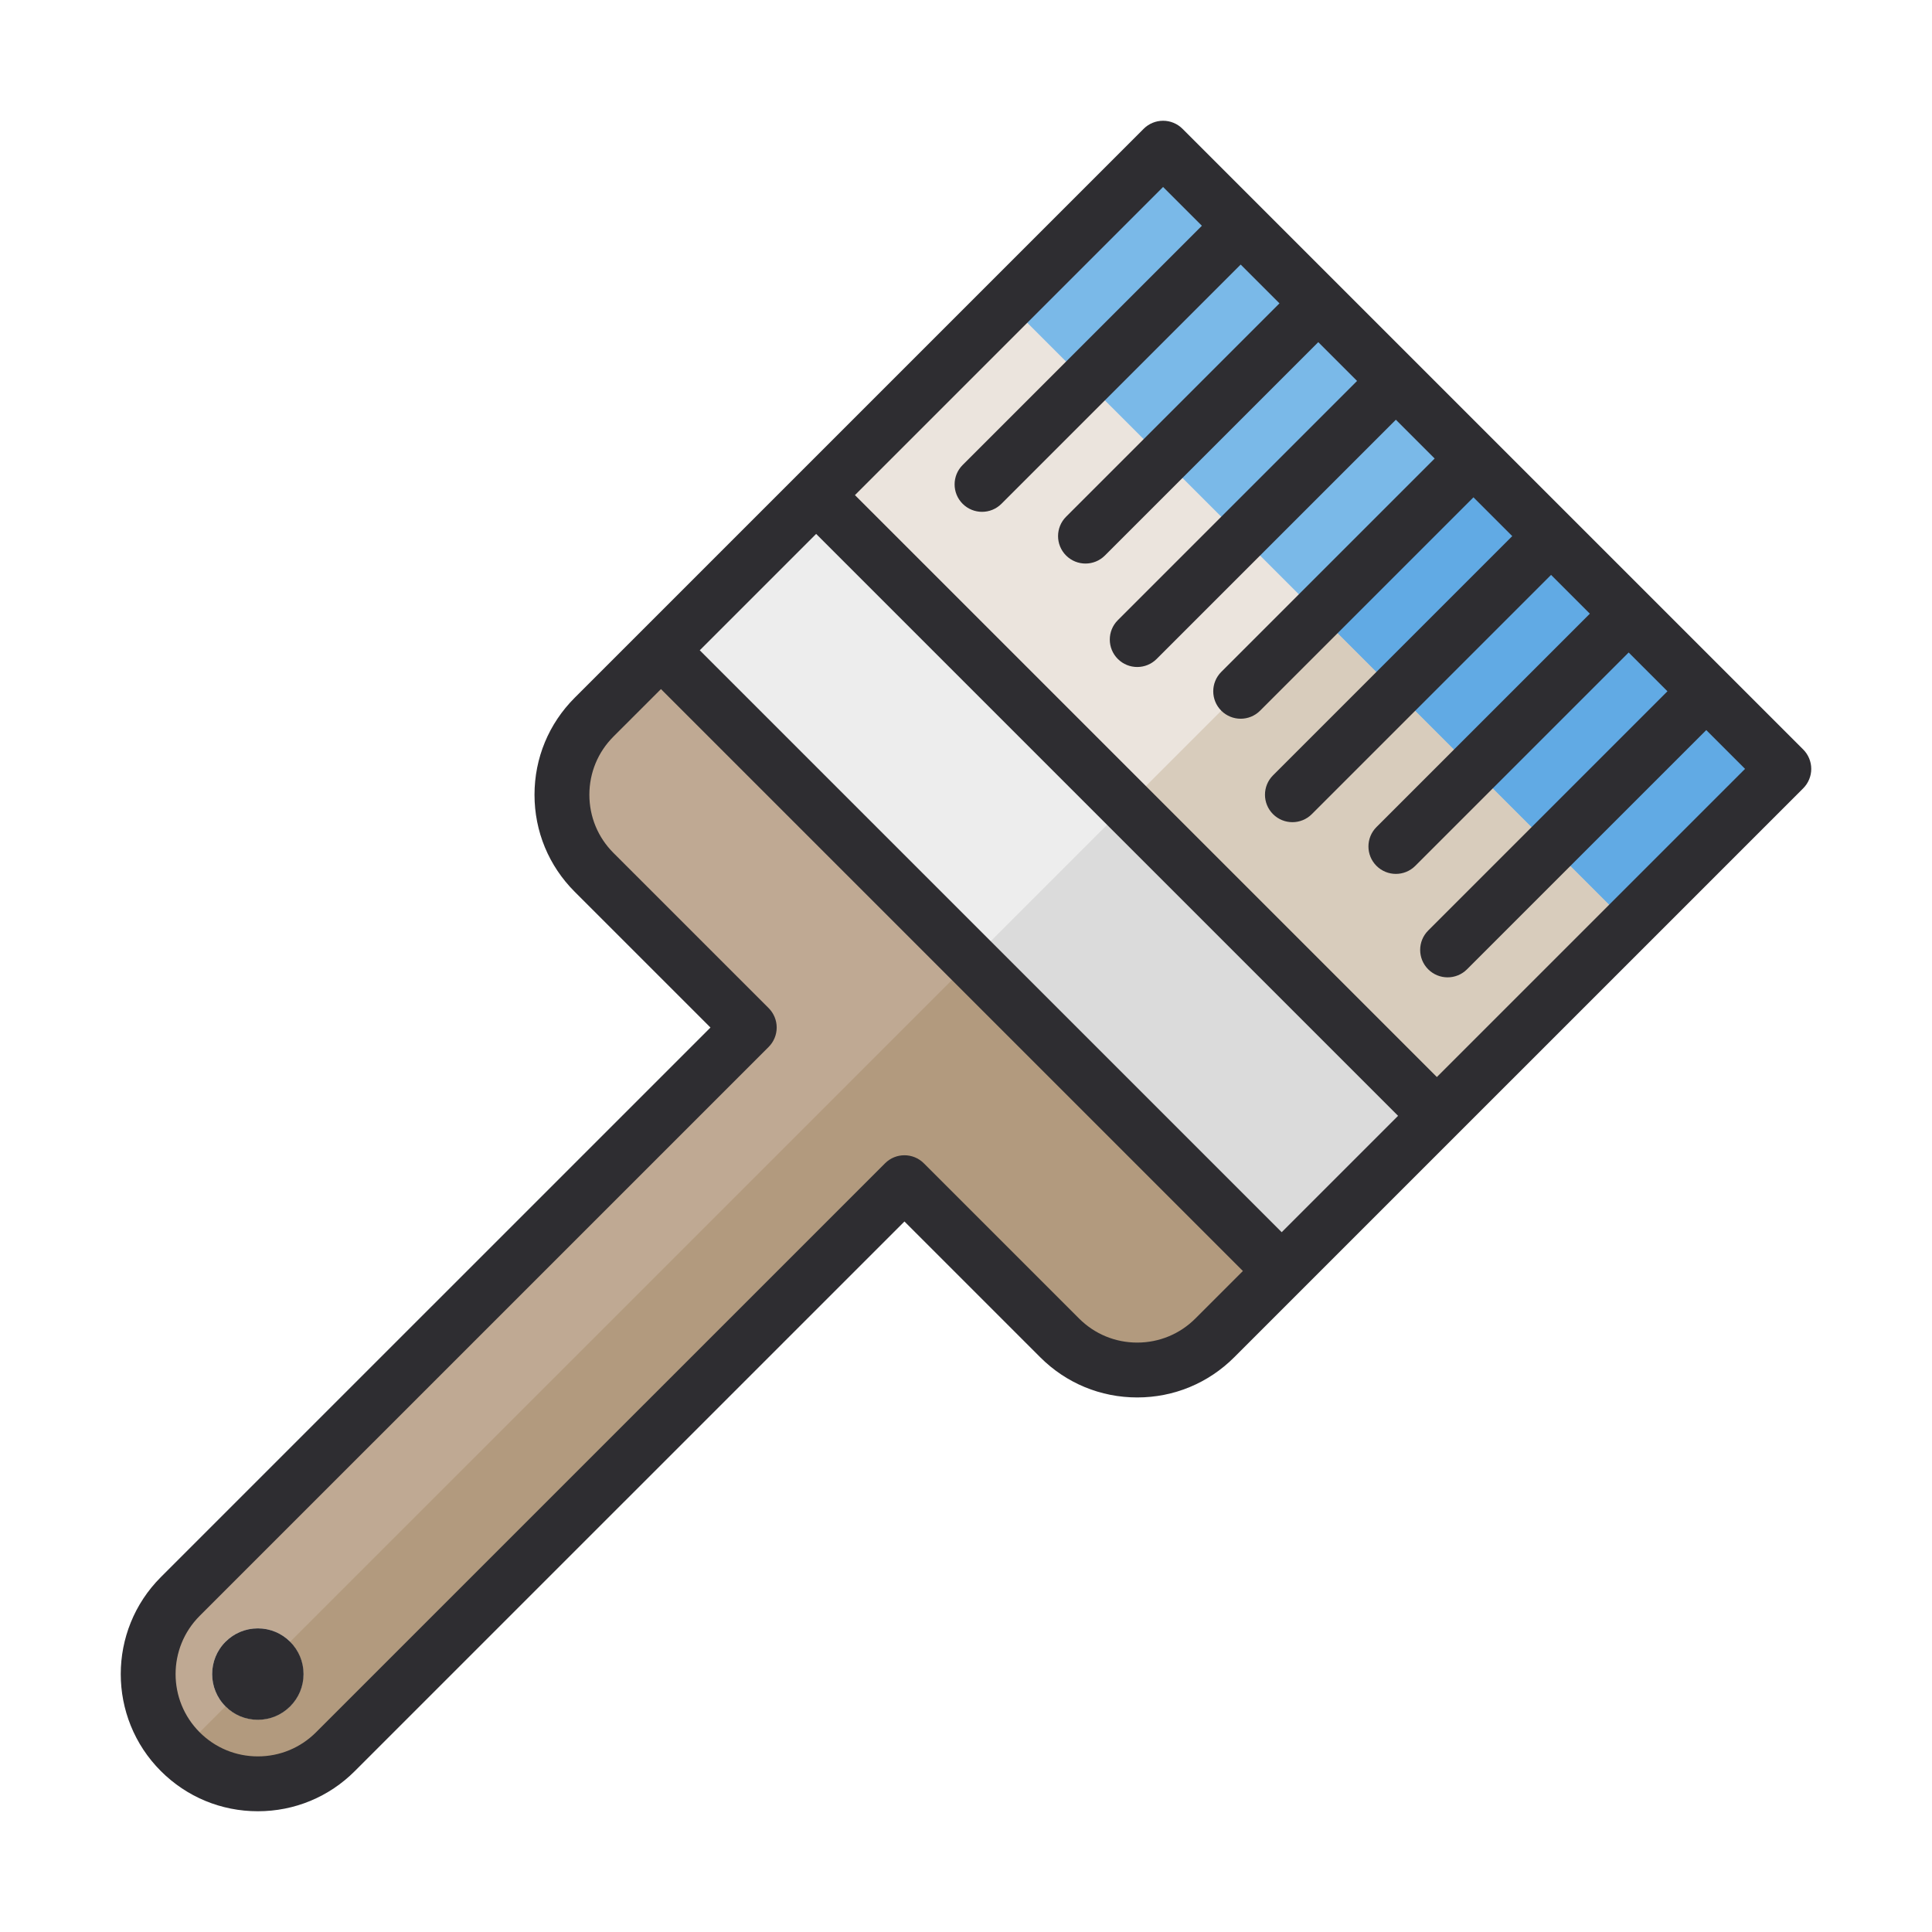
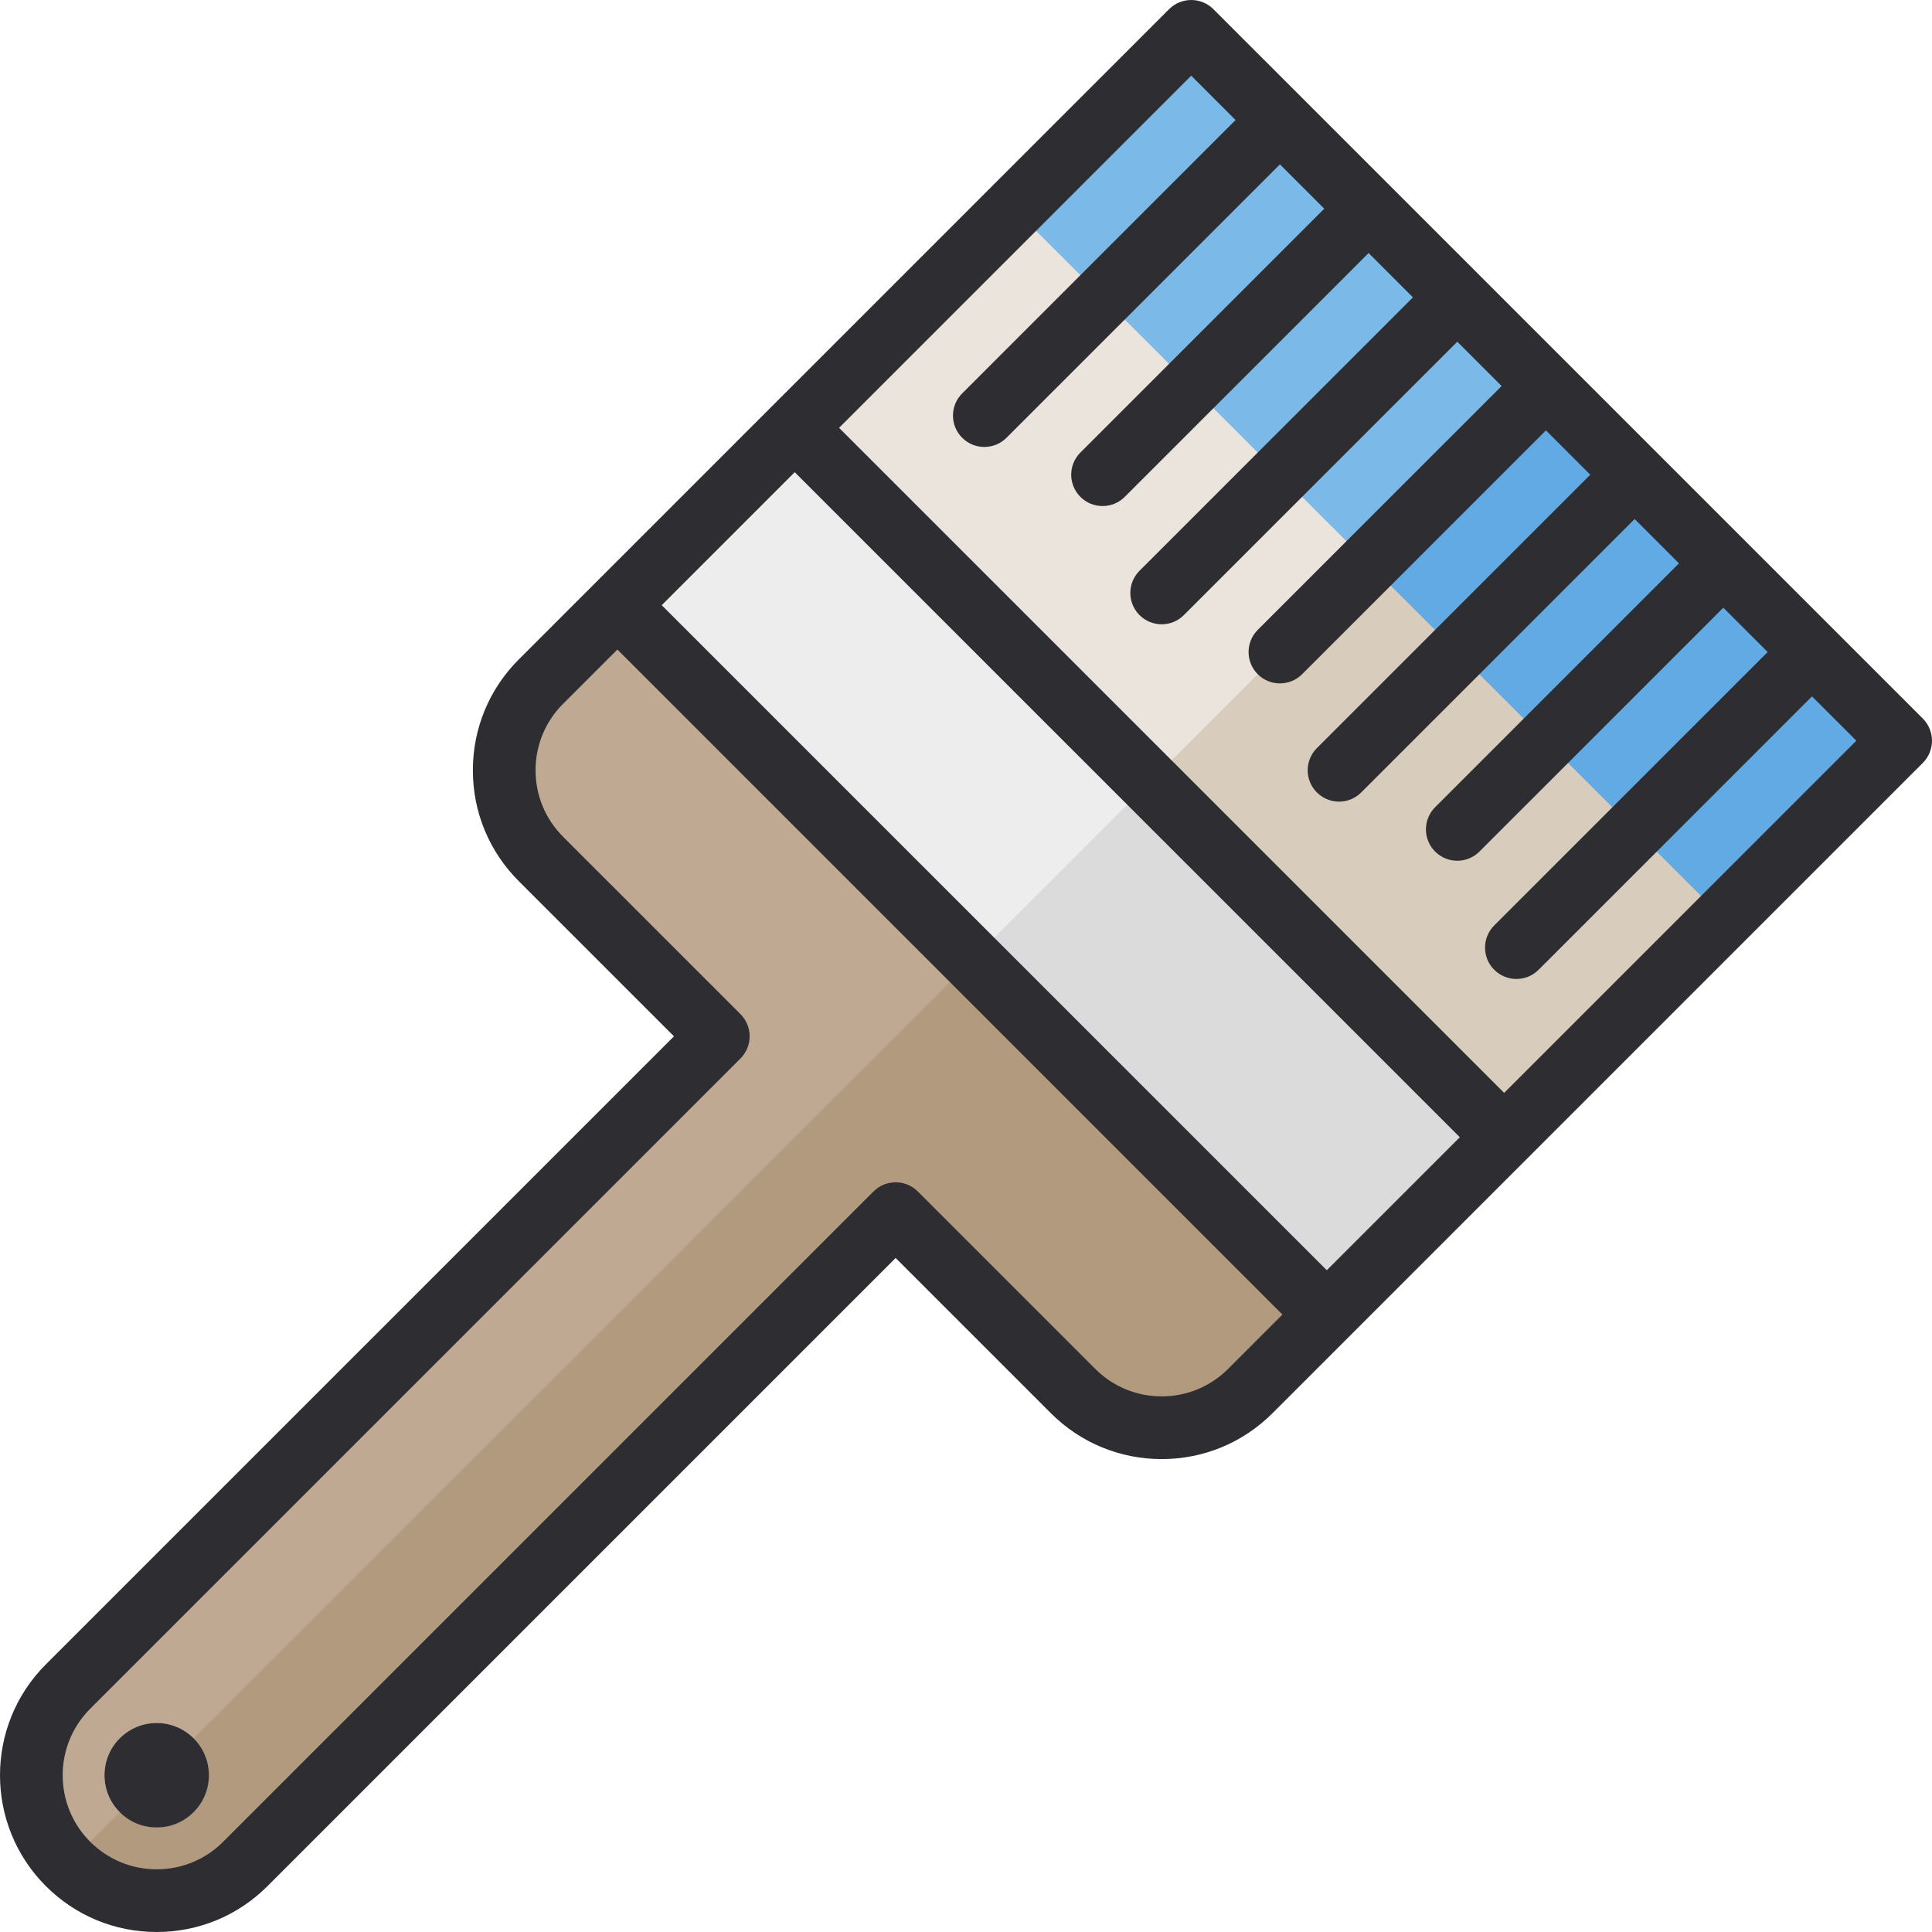
<svg xmlns="http://www.w3.org/2000/svg" width="16" height="16" viewBox="0 0 16 16" id="svg4225" version="1.1">
  <defs id="defs4227" />
  <g id="layer1" transform="translate(0,-1036.362)">
-     <g transform="matrix(0.02734474,0,0,0.02734376,0.9997402,1037.362)" id="g11768">
+     <g transform="matrix(0.03125113,0,0,0.03125,-2.9688569e-4,1036.362)" id="g11768">
      <path id="path11134" d="m 182.527,141.468 -39.165,39.165 c -12.98,12.98 -12.98,34.022 -0.002,47.001 l 47,46.997 L 18.03,446.96 c -12.977,12.977 -12.977,34.018 0,46.998 12.977,12.979 34.021,12.981 46.998,0 l 172.328,-172.328 46.998,46.999 c 12.98,12.977 34.021,12.977 47,0 l 39.165,-39.166 z M 31.741,480.254 c -0.002,-0.002 -0.004,-0.003 -0.007,-0.004 -5.396,-5.399 -5.394,-14.185 0.004,-19.581 5.398,-5.399 14.183,-5.4 19.581,-0.002 5.4,5.4 5.4,14.184 0.004,19.583 -5.402,5.397 -14.186,5.397 -19.582,0.004 z" style="fill:#bfa993" />
      <path id="path11136" d="M 276.525,235.466 51.322,460.668 c 5.396,5.4 5.398,14.182 0.002,19.581 -5.403,5.398 -14.187,5.398 -19.583,0.004 -0.002,-10e-4 -0.002,-10e-4 -0.002,-10e-4 L 18.03,493.959 c 12.98,12.977 34.021,12.979 46.998,-10e-4 l 172.328,-172.328 46.998,46.999 c 12.98,12.977 34.021,12.977 47,0 l 39.165,-39.166 z" style="fill:#b29a7e" />
-       <polygon id="polygon11138" points="339.187,31.807 315.688,8.308 198.191,125.802 386.187,313.798 503.681,196.301 480.182,172.802 " style="fill:#ebe4dd" />
-       <polygon id="polygon11140" points="421.434,114.055 409.684,102.305 292.189,219.799 386.187,313.798 503.681,196.301 491.931,184.552 " style="fill:#d8ccbc" />
+       <polygon id="polygon11138" points="198.191,125.802 386.187,313.798 503.681,196.301 480.182,172.802 339.187,31.807 315.688,8.308 " style="fill:#ebe4dd" />
+       <polygon id="polygon11140" points="292.189,219.799 386.187,313.798 503.681,196.301 491.931,184.552 421.434,114.055 409.684,102.305 " style="fill:#d8ccbc" />
      <rect id="rect11142" height="265.861" width="61.17" style="fill:#ededed" transform="matrix(-0.7071,0.7071,-0.7071,-0.7071,644.4199,192.231)" y="96.649" x="251.813" />
      <rect id="rect11144" height="132.93" width="61.17" style="fill:#dbdbdb" transform="matrix(-0.7071,0.7071,-0.7071,-0.7071,757.8794,239.2173)" y="210.105" x="298.811" />
      <rect id="rect11146" height="66.465" width="265.861" style="fill:#7ab9e8" transform="matrix(-0.7071,-0.7071,0.7071,-0.7071,570.2984,487.8309)" y="92.57" x="253.252" />
      <rect id="rect11148" height="66.465" width="132.93" style="fill:#61aae4" transform="matrix(-0.7071,-0.7071,0.7071,-0.7071,617.3084,601.2866)" y="139.562" x="366.719" />
      <g id="g11154">
        <path id="path11150" d="m 511.991,196.301 c 0,-2.203 -0.875,-4.317 -2.434,-5.876 L 321.563,2.433 C 320.005,0.875 317.892,0 315.688,0 c -2.203,0 -4.317,0.875 -5.876,2.433 L 137.487,174.76 c -7.847,7.846 -12.168,18.278 -12.168,29.376 0,11.096 4.32,21.528 12.167,29.376 L 178.61,274.634 12.155,441.086 c -16.194,16.197 -16.194,42.549 0,58.746 C 20.001,507.68 30.433,512 41.53,512 h 10e-4 c 11.096,0 21.527,-4.32 29.372,-12.167 l 166.455,-166.453 41.125,41.124 c 7.846,7.846 18.278,12.168 29.375,12.168 11.096,0 21.528,-4.321 29.375,-12.167 L 509.562,202.178 c 1.554,-1.56 2.429,-3.673 2.429,-5.877 z M 210.615,125.132 386.859,301.377 351.611,336.625 175.366,160.382 Z m 114.864,237.623 c -4.707,4.707 -10.966,7.3 -17.623,7.3 -6.657,0 -12.917,-2.593 -17.623,-7.301 l -47.001,-46.999 c -3.244,-3.244 -8.504,-3.244 -11.749,0 L 59.153,488.084 c -4.707,4.708 -10.965,7.301 -17.622,7.301 -6.659,-10e-4 -12.918,-2.593 -17.625,-7.301 -9.718,-9.718 -9.718,-25.531 0,-35.248 L 196.234,280.508 c 1.558,-1.559 2.433,-3.671 2.433,-5.876 0,-2.203 -0.875,-4.316 -2.433,-5.876 l -46.998,-46.998 c -4.709,-4.708 -7.301,-10.967 -7.301,-17.625 0,-6.659 2.592,-12.917 7.301,-17.625 L 163.615,172.13 339.86,348.375 Z m 73.129,-73.129 -176.244,-176.245 93.324,-93.324 11.75,11.748 -72.454,72.458 c -3.245,3.245 -3.245,8.504 0,11.749 1.623,1.622 3.75,2.433 5.876,2.433 2.126,0 4.253,-0.811 5.876,-2.433 l 72.453,-72.457 11.75,11.749 -64.624,64.623 c -3.245,3.246 -3.245,8.505 0,11.75 1.623,1.622 3.749,2.433 5.876,2.433 2.126,0 4.253,-0.811 5.876,-2.433 l 64.624,-64.623 11.748,11.749 -72.456,72.456 c -3.245,3.246 -3.245,8.505 0,11.75 1.623,1.622 3.75,2.433 5.876,2.433 2.126,0 4.253,-0.811 5.876,-2.433 l 72.456,-72.456 11.748,11.749 -64.624,64.623 c -3.245,3.246 -3.245,8.505 0,11.75 1.623,1.622 3.749,2.433 5.876,2.433 2.126,0 4.253,-0.811 5.876,-2.433 l 64.624,-64.623 11.748,11.748 -72.456,72.456 c -3.245,3.246 -3.245,8.505 0,11.75 1.623,1.622 3.75,2.433 5.876,2.433 2.126,0 4.253,-0.811 5.876,-2.433 l 72.457,-72.457 11.748,11.749 -64.623,64.623 c -3.245,3.246 -3.245,8.505 0,11.75 1.623,1.622 3.75,2.433 5.876,2.433 2.126,0 4.253,-0.811 5.876,-2.433 l 64.623,-64.623 11.749,11.748 -72.458,72.457 c -3.245,3.246 -3.245,8.505 0,11.75 1.623,1.622 3.75,2.433 5.876,2.433 2.126,0 4.253,-0.811 5.876,-2.433 l 72.458,-72.457 11.749,11.749 z" style="fill:#2e2d31" />
        <path id="path11152" d="m 41.53,456.612 c -3.699,0 -7.177,1.441 -9.794,4.058 -5.394,5.397 -5.395,14.179 0.003,19.583 2.614,2.613 6.093,4.053 9.79,4.053 3.697,0 7.176,-1.44 9.793,-4.054 2.614,-2.615 4.056,-6.094 4.056,-9.793 0,-3.7 -1.441,-7.177 -4.056,-9.792 -2.616,-2.614 -6.093,-4.055 -9.792,-4.055 z" style="fill:#2e2d31" />
      </g>
    </g>
  </g>
</svg>
